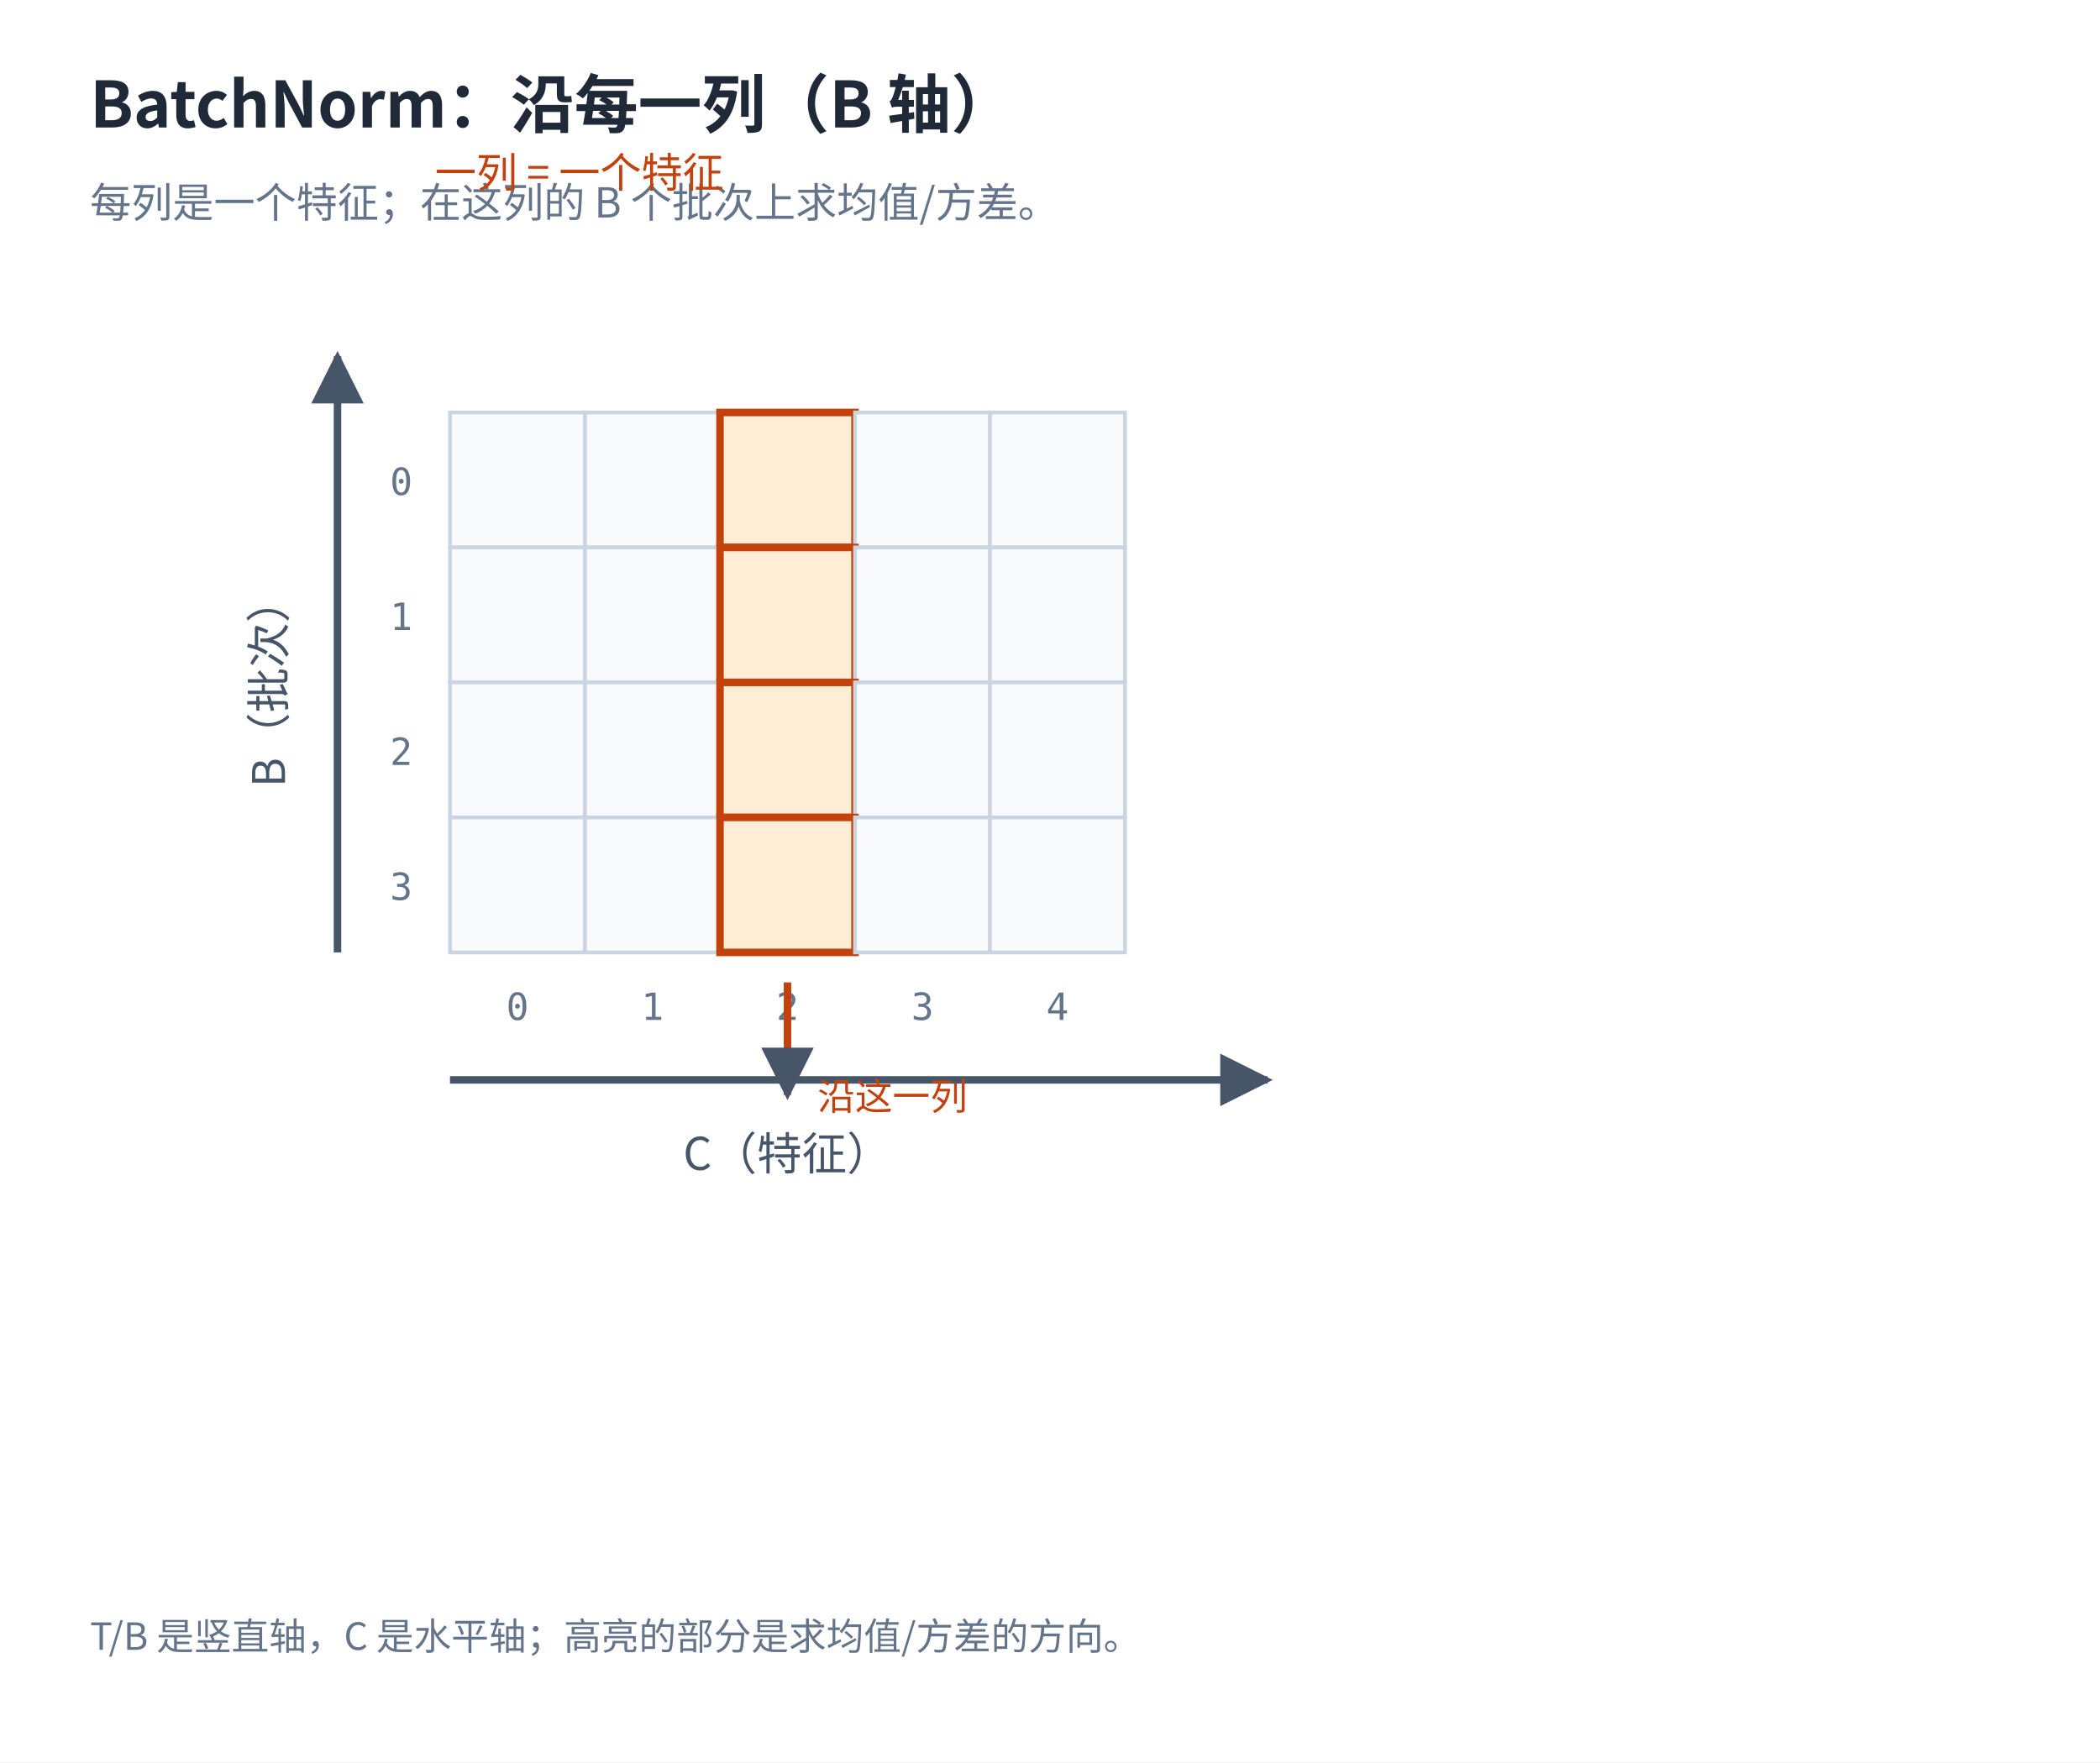
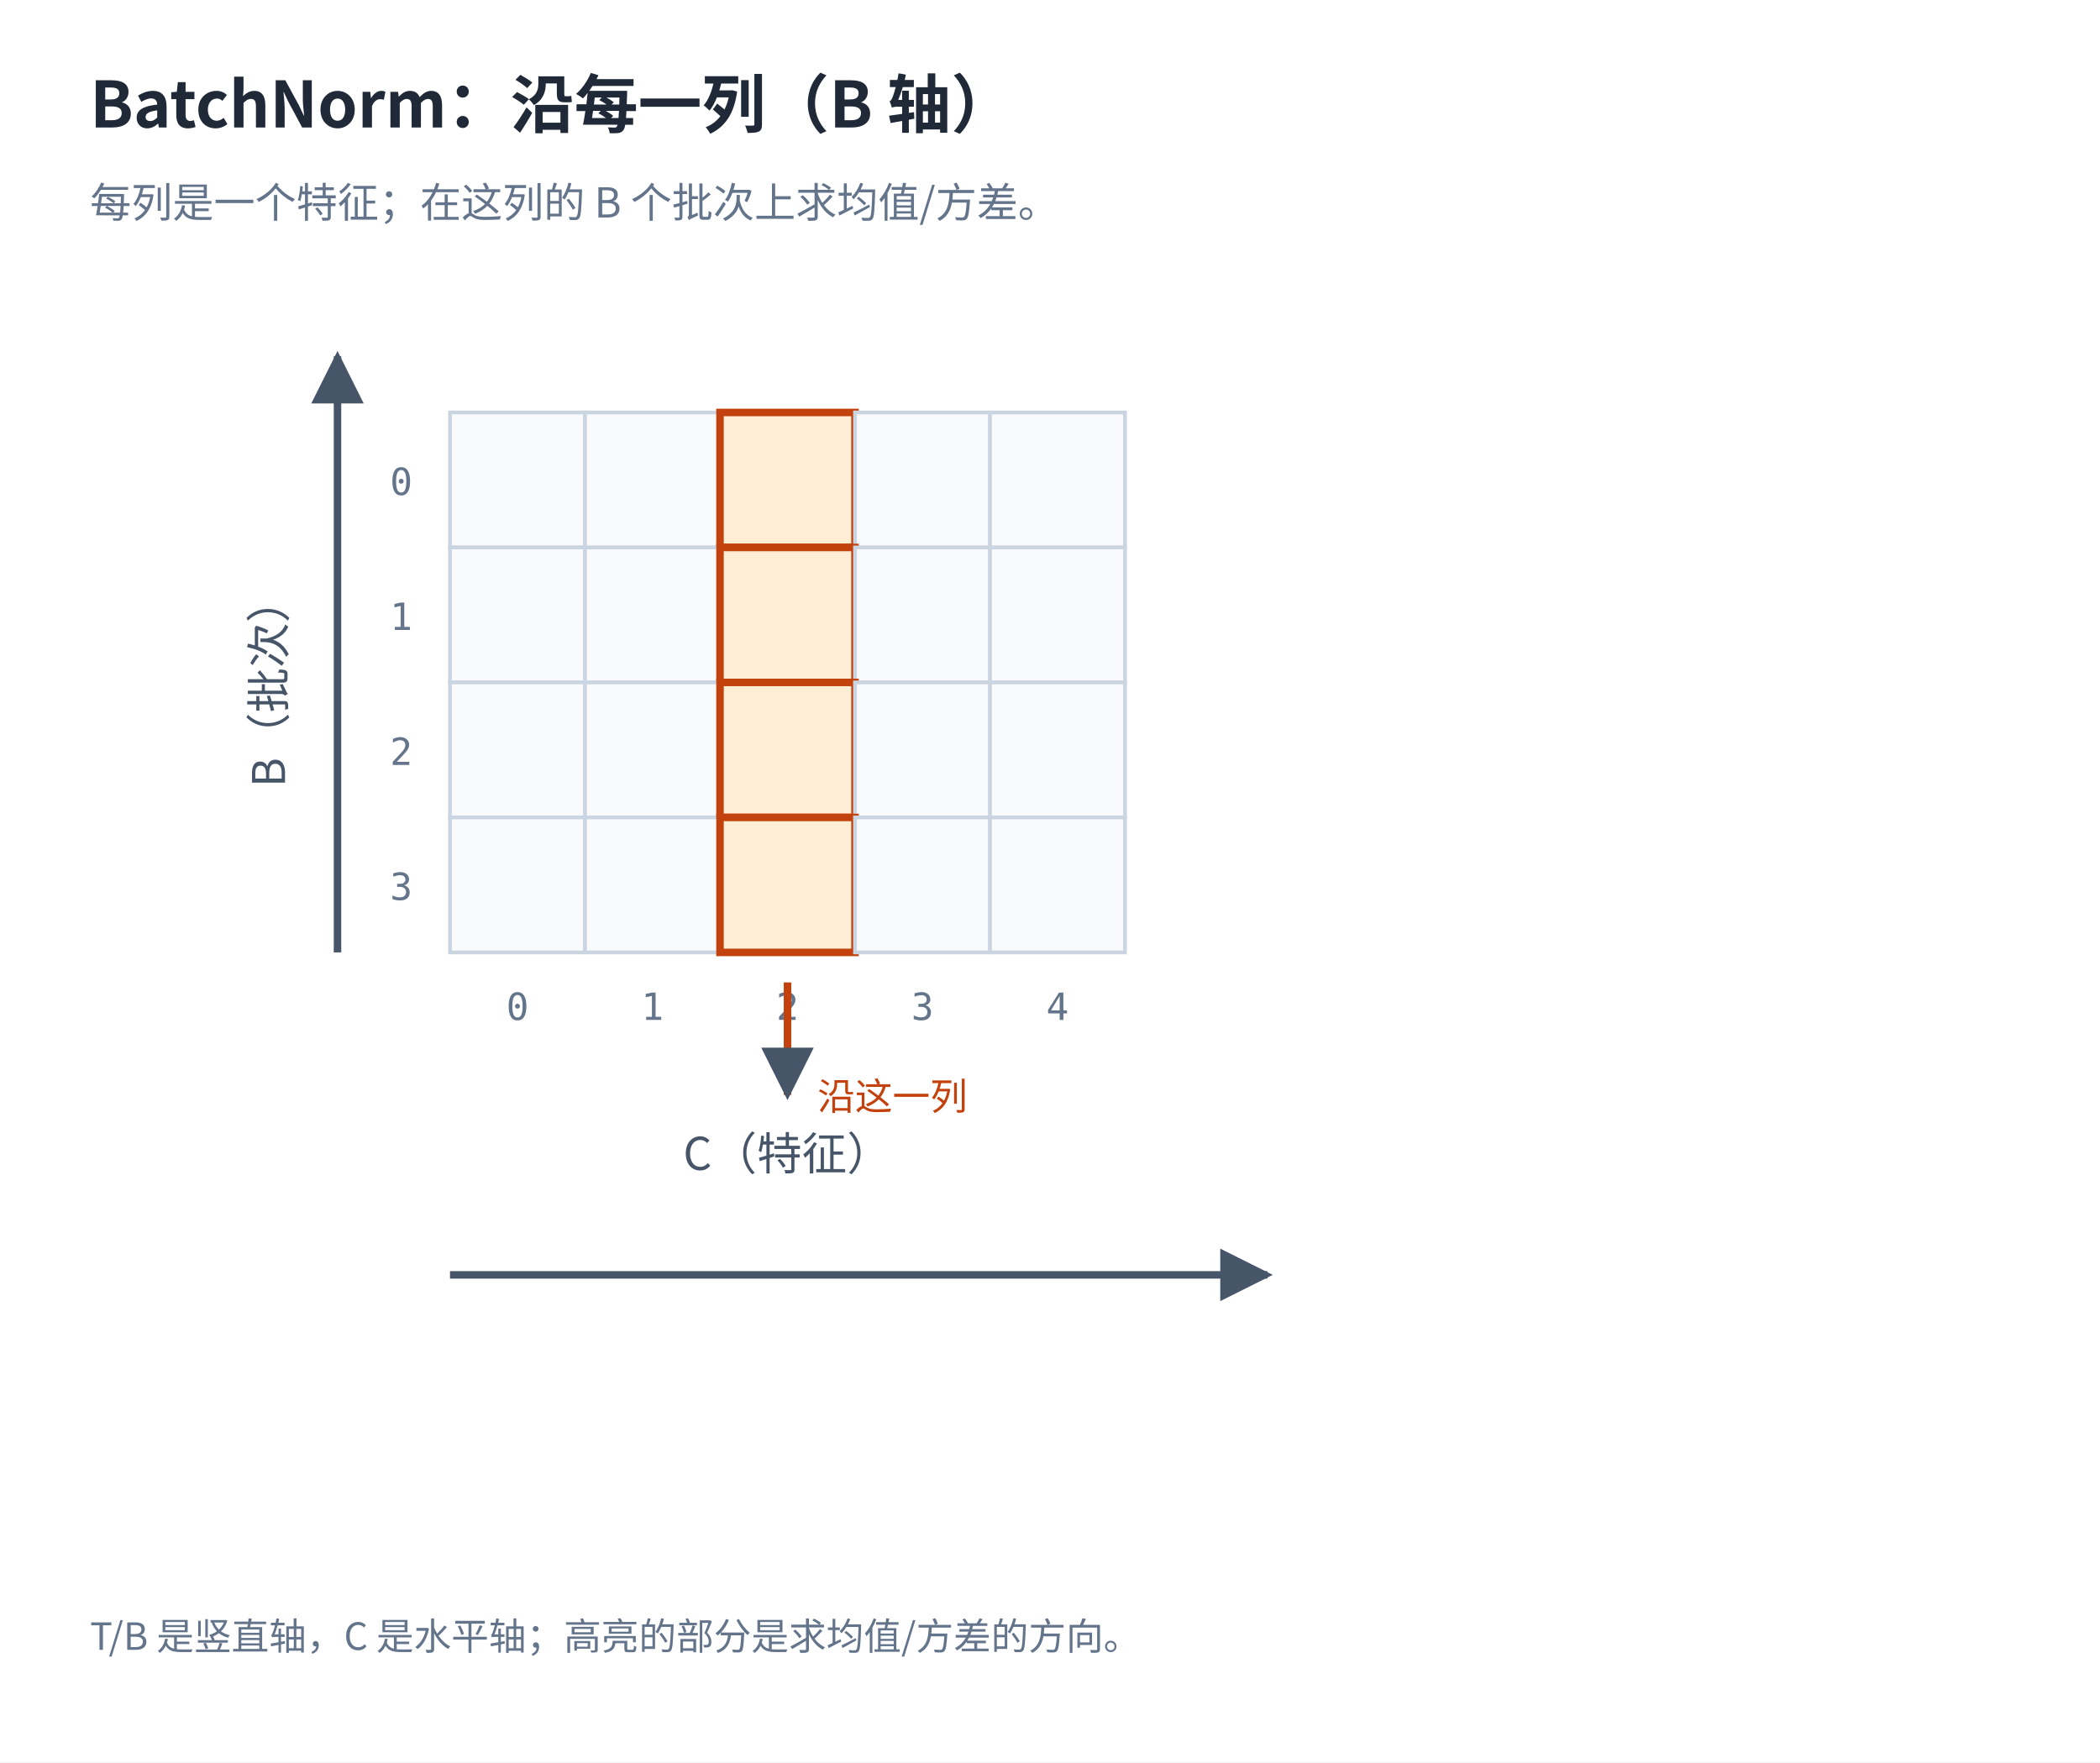
<svg xmlns="http://www.w3.org/2000/svg" viewBox="0 0 560 470" role="img" aria-labelledby="title desc">
  <rect width="560" height="470" fill="#ffffff" />
  <text x="24" y="34" font-family="system-ui, 'Noto Sans CJK SC', sans-serif" font-size="17" font-weight="600" fill="#1f2937">BatchNorm：沿每一列（B 轴）</text>
  <text x="24" y="58" font-family="system-ui, 'Noto Sans CJK SC', sans-serif" font-size="11" fill="#64748b">每列是一个特征；在这列的 B 个批次上求均值/方差。</text>
  <rect x="120" y="110" width="36" height="36" fill="#f8fafc" stroke="#cbd5e1" stroke-width="1" />
  <rect x="156" y="110" width="36" height="36" fill="#f8fafc" stroke="#cbd5e1" stroke-width="1" />
  <rect x="192" y="110" width="36" height="36" fill="#ffedd5" stroke="#c2410c" stroke-width="2" />
  <rect x="228" y="110" width="36" height="36" fill="#f8fafc" stroke="#cbd5e1" stroke-width="1" />
  <rect x="264" y="110" width="36" height="36" fill="#f8fafc" stroke="#cbd5e1" stroke-width="1" />
  <rect x="120" y="146" width="36" height="36" fill="#f8fafc" stroke="#cbd5e1" stroke-width="1" />
  <rect x="156" y="146" width="36" height="36" fill="#f8fafc" stroke="#cbd5e1" stroke-width="1" />
  <rect x="192" y="146" width="36" height="36" fill="#ffedd5" stroke="#c2410c" stroke-width="2" />
  <rect x="228" y="146" width="36" height="36" fill="#f8fafc" stroke="#cbd5e1" stroke-width="1" />
  <rect x="264" y="146" width="36" height="36" fill="#f8fafc" stroke="#cbd5e1" stroke-width="1" />
  <rect x="120" y="182" width="36" height="36" fill="#f8fafc" stroke="#cbd5e1" stroke-width="1" />
  <rect x="156" y="182" width="36" height="36" fill="#f8fafc" stroke="#cbd5e1" stroke-width="1" />
  <rect x="192" y="182" width="36" height="36" fill="#ffedd5" stroke="#c2410c" stroke-width="2" />
  <rect x="228" y="182" width="36" height="36" fill="#f8fafc" stroke="#cbd5e1" stroke-width="1" />
  <rect x="264" y="182" width="36" height="36" fill="#f8fafc" stroke="#cbd5e1" stroke-width="1" />
  <rect x="120" y="218" width="36" height="36" fill="#f8fafc" stroke="#cbd5e1" stroke-width="1" />
  <rect x="156" y="218" width="36" height="36" fill="#f8fafc" stroke="#cbd5e1" stroke-width="1" />
  <rect x="192" y="218" width="36" height="36" fill="#ffedd5" stroke="#c2410c" stroke-width="2" />
  <rect x="228" y="218" width="36" height="36" fill="#f8fafc" stroke="#cbd5e1" stroke-width="1" />
  <rect x="264" y="218" width="36" height="36" fill="#f8fafc" stroke="#cbd5e1" stroke-width="1" />
  <text x="110" y="132.0" text-anchor="end" font-family="ui-monospace, monospace" font-size="10" fill="#64748b">0</text>
  <text x="110" y="168.0" text-anchor="end" font-family="ui-monospace, monospace" font-size="10" fill="#64748b">1</text>
  <text x="110" y="204.0" text-anchor="end" font-family="ui-monospace, monospace" font-size="10" fill="#64748b">2</text>
  <text x="110" y="240.0" text-anchor="end" font-family="ui-monospace, monospace" font-size="10" fill="#64748b">3</text>
  <text x="138.0" y="272" text-anchor="middle" font-family="ui-monospace, monospace" font-size="10" fill="#64748b">0</text>
  <text x="174.0" y="272" text-anchor="middle" font-family="ui-monospace, monospace" font-size="10" fill="#64748b">1</text>
  <text x="210.0" y="272" text-anchor="middle" font-family="ui-monospace, monospace" font-size="10" fill="#64748b">2</text>
  <text x="246.0" y="272" text-anchor="middle" font-family="ui-monospace, monospace" font-size="10" fill="#64748b">3</text>
  <text x="282.0" y="272" text-anchor="middle" font-family="ui-monospace, monospace" font-size="10" fill="#64748b">4</text>
  <line x1="90" y1="254" x2="90" y2="95" stroke="#475569" stroke-width="2" marker-end="url(#arrow)" />
  <text x="76" y="182.0" text-anchor="middle" transform="rotate(-90 76 182.0)" font-family="system-ui, 'Noto Sans CJK SC', sans-serif" font-size="12" fill="#475569">B（批次）</text>
-   <line x1="120" y1="288" x2="338" y2="288" stroke="#475569" stroke-width="2" marker-end="url(#arrow)" />
+   <line x1="120" y1="340" x2="338" y2="340" stroke="#475569" stroke-width="2" marker-end="url(#arrow)" />
  <text x="210.0" y="312" text-anchor="middle" font-family="system-ui, 'Noto Sans CJK SC', sans-serif" font-size="12" fill="#475569">C（特征）</text>
  <line x1="210.0" y1="262" x2="210.0" y2="292" stroke="#c2410c" stroke-width="2" marker-end="url(#arrow)" />
  <text x="218.0" y="296" font-family="system-ui, 'Noto Sans CJK SC', sans-serif" font-size="10" fill="#c2410c">沿这一列</text>
-   <text x="116" y="50" font-family="system-ui, 'Noto Sans CJK SC', sans-serif" font-size="11" fill="#c2410c">一列 = 一个特征</text>
  <text x="24" y="440" font-family="system-ui, 'Noto Sans CJK SC', sans-serif" font-size="10" fill="#64748b">T/B 是竖直轴，C 是水平轴；高亮的部分是求均值/方差的方向。</text>
  <defs>
    <marker id="arrow" viewBox="0 0 10 10" refX="9" refY="5" markerWidth="7" markerHeight="7" orient="auto-start-reverse">
      <path d="M 0 0 L 10 5 L 0 10 z" fill="#475569" />
    </marker>
  </defs>
</svg>
